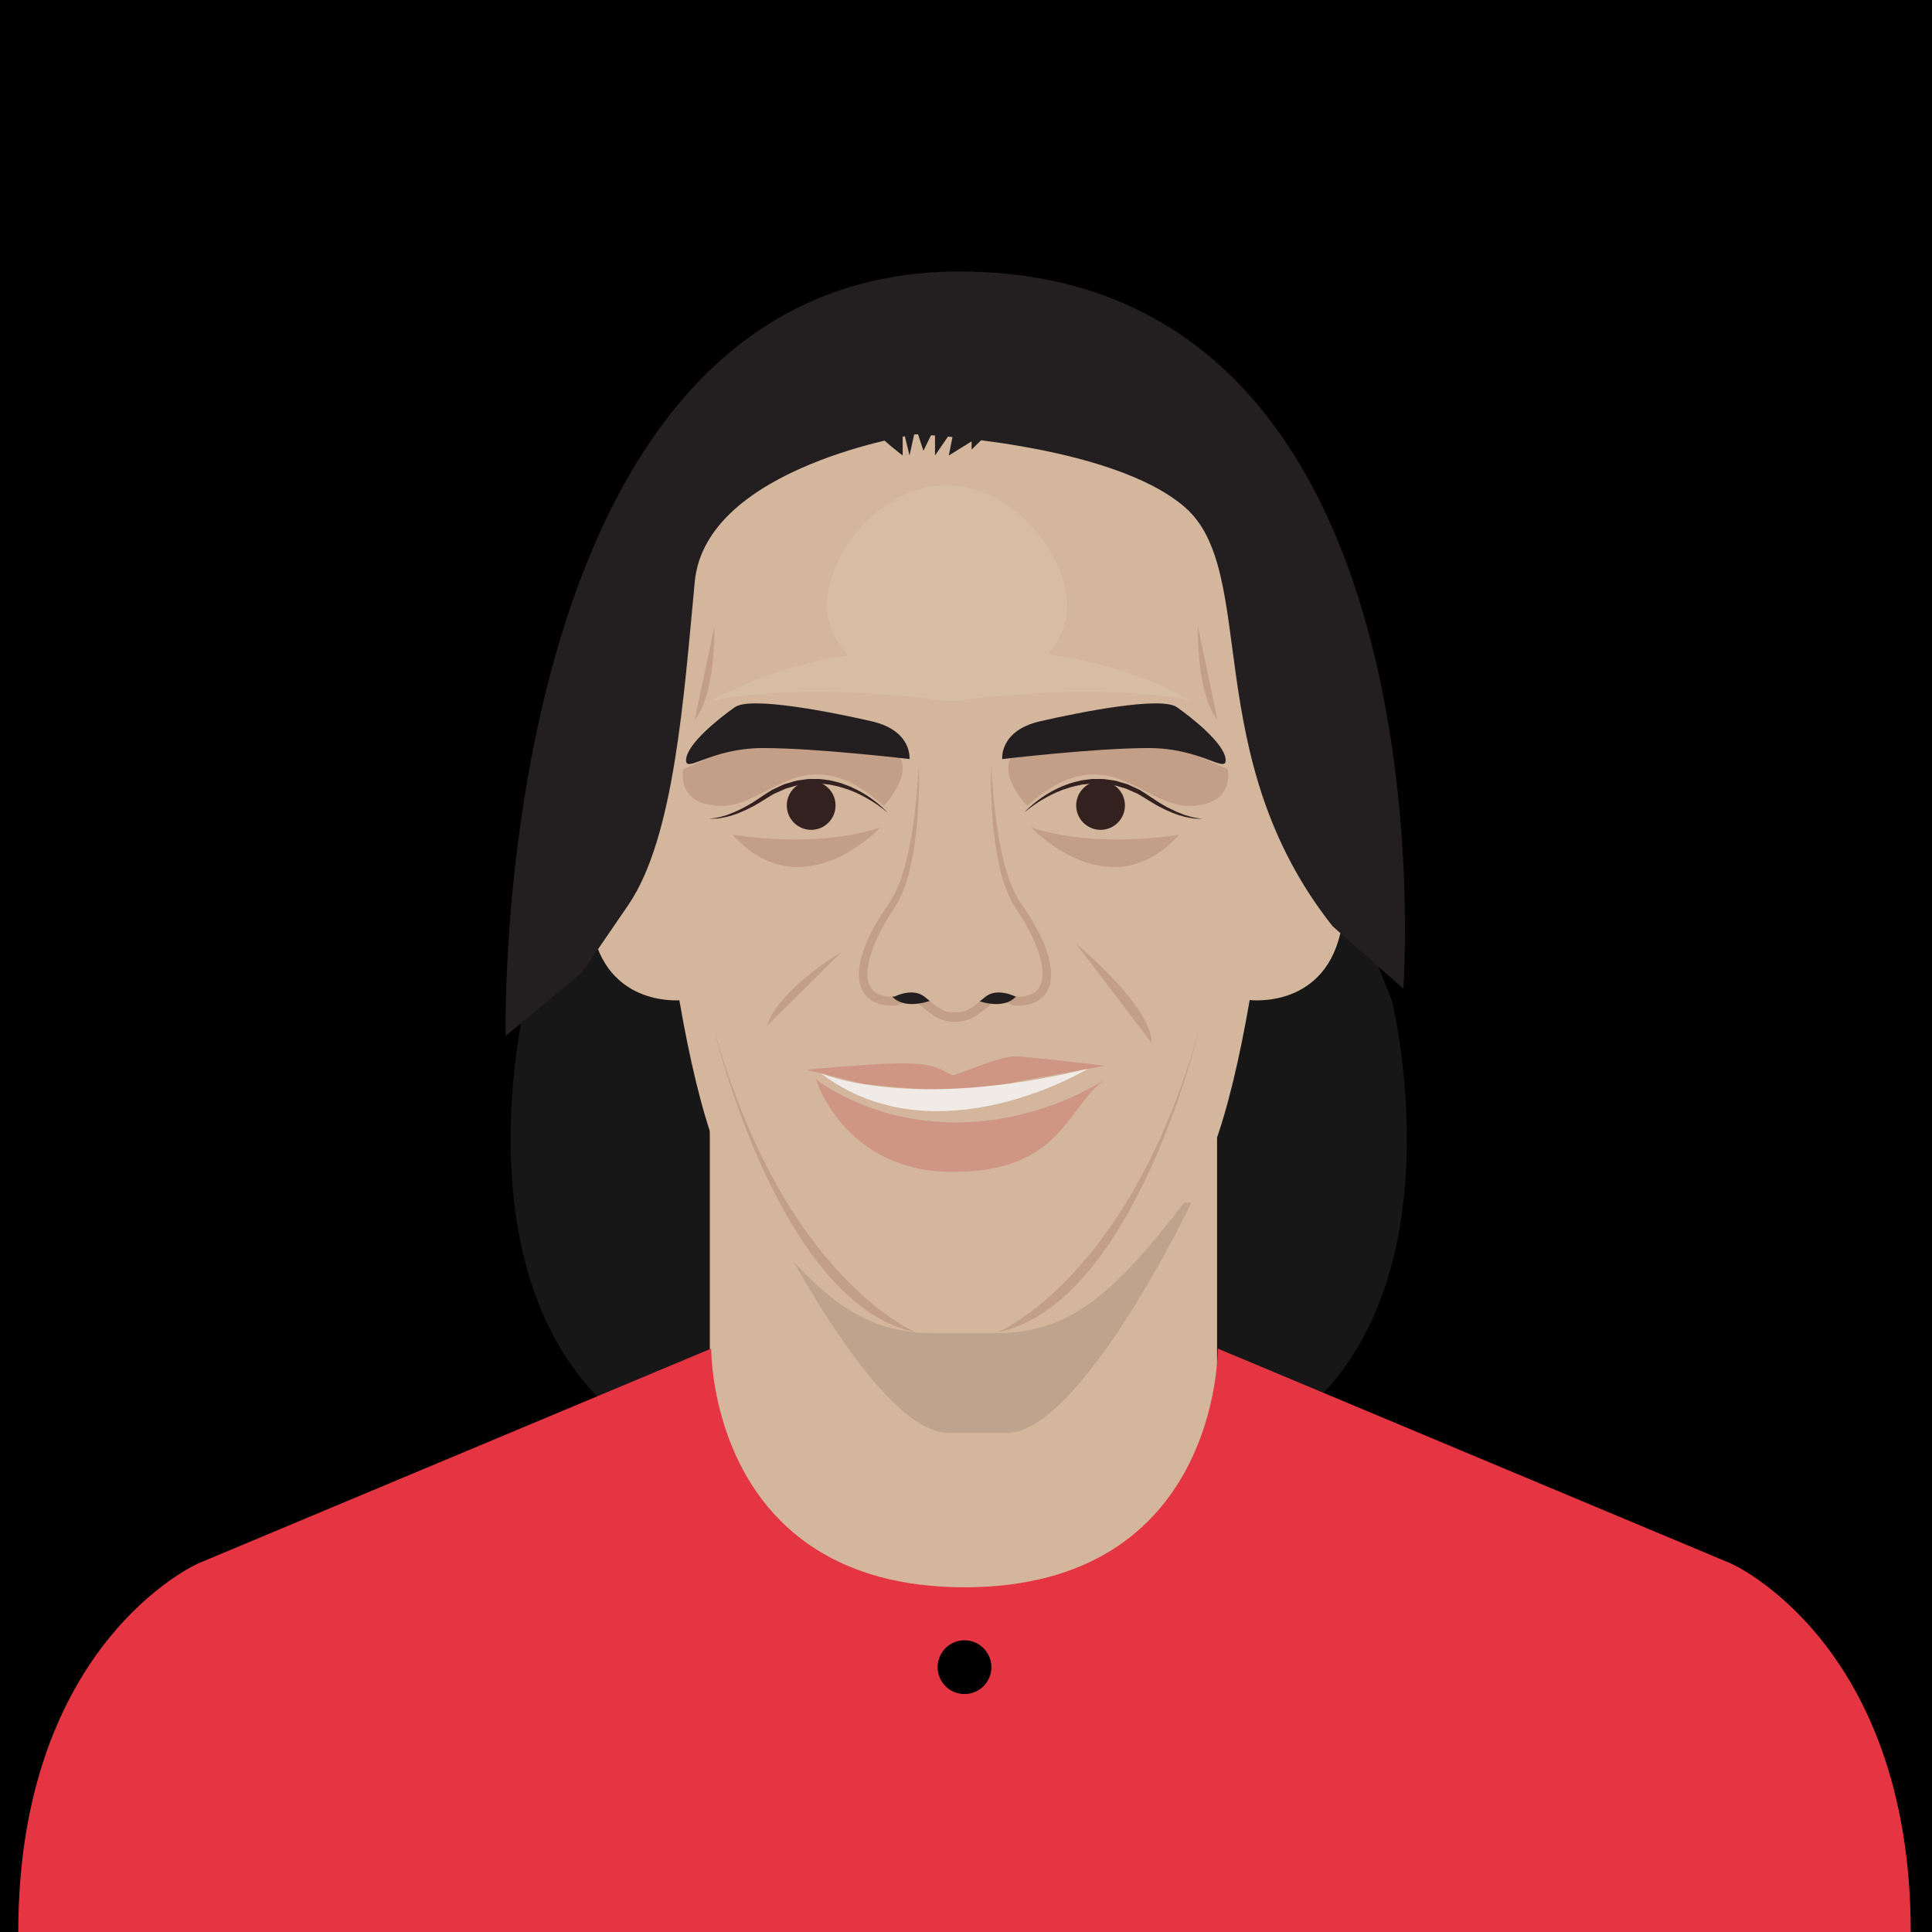
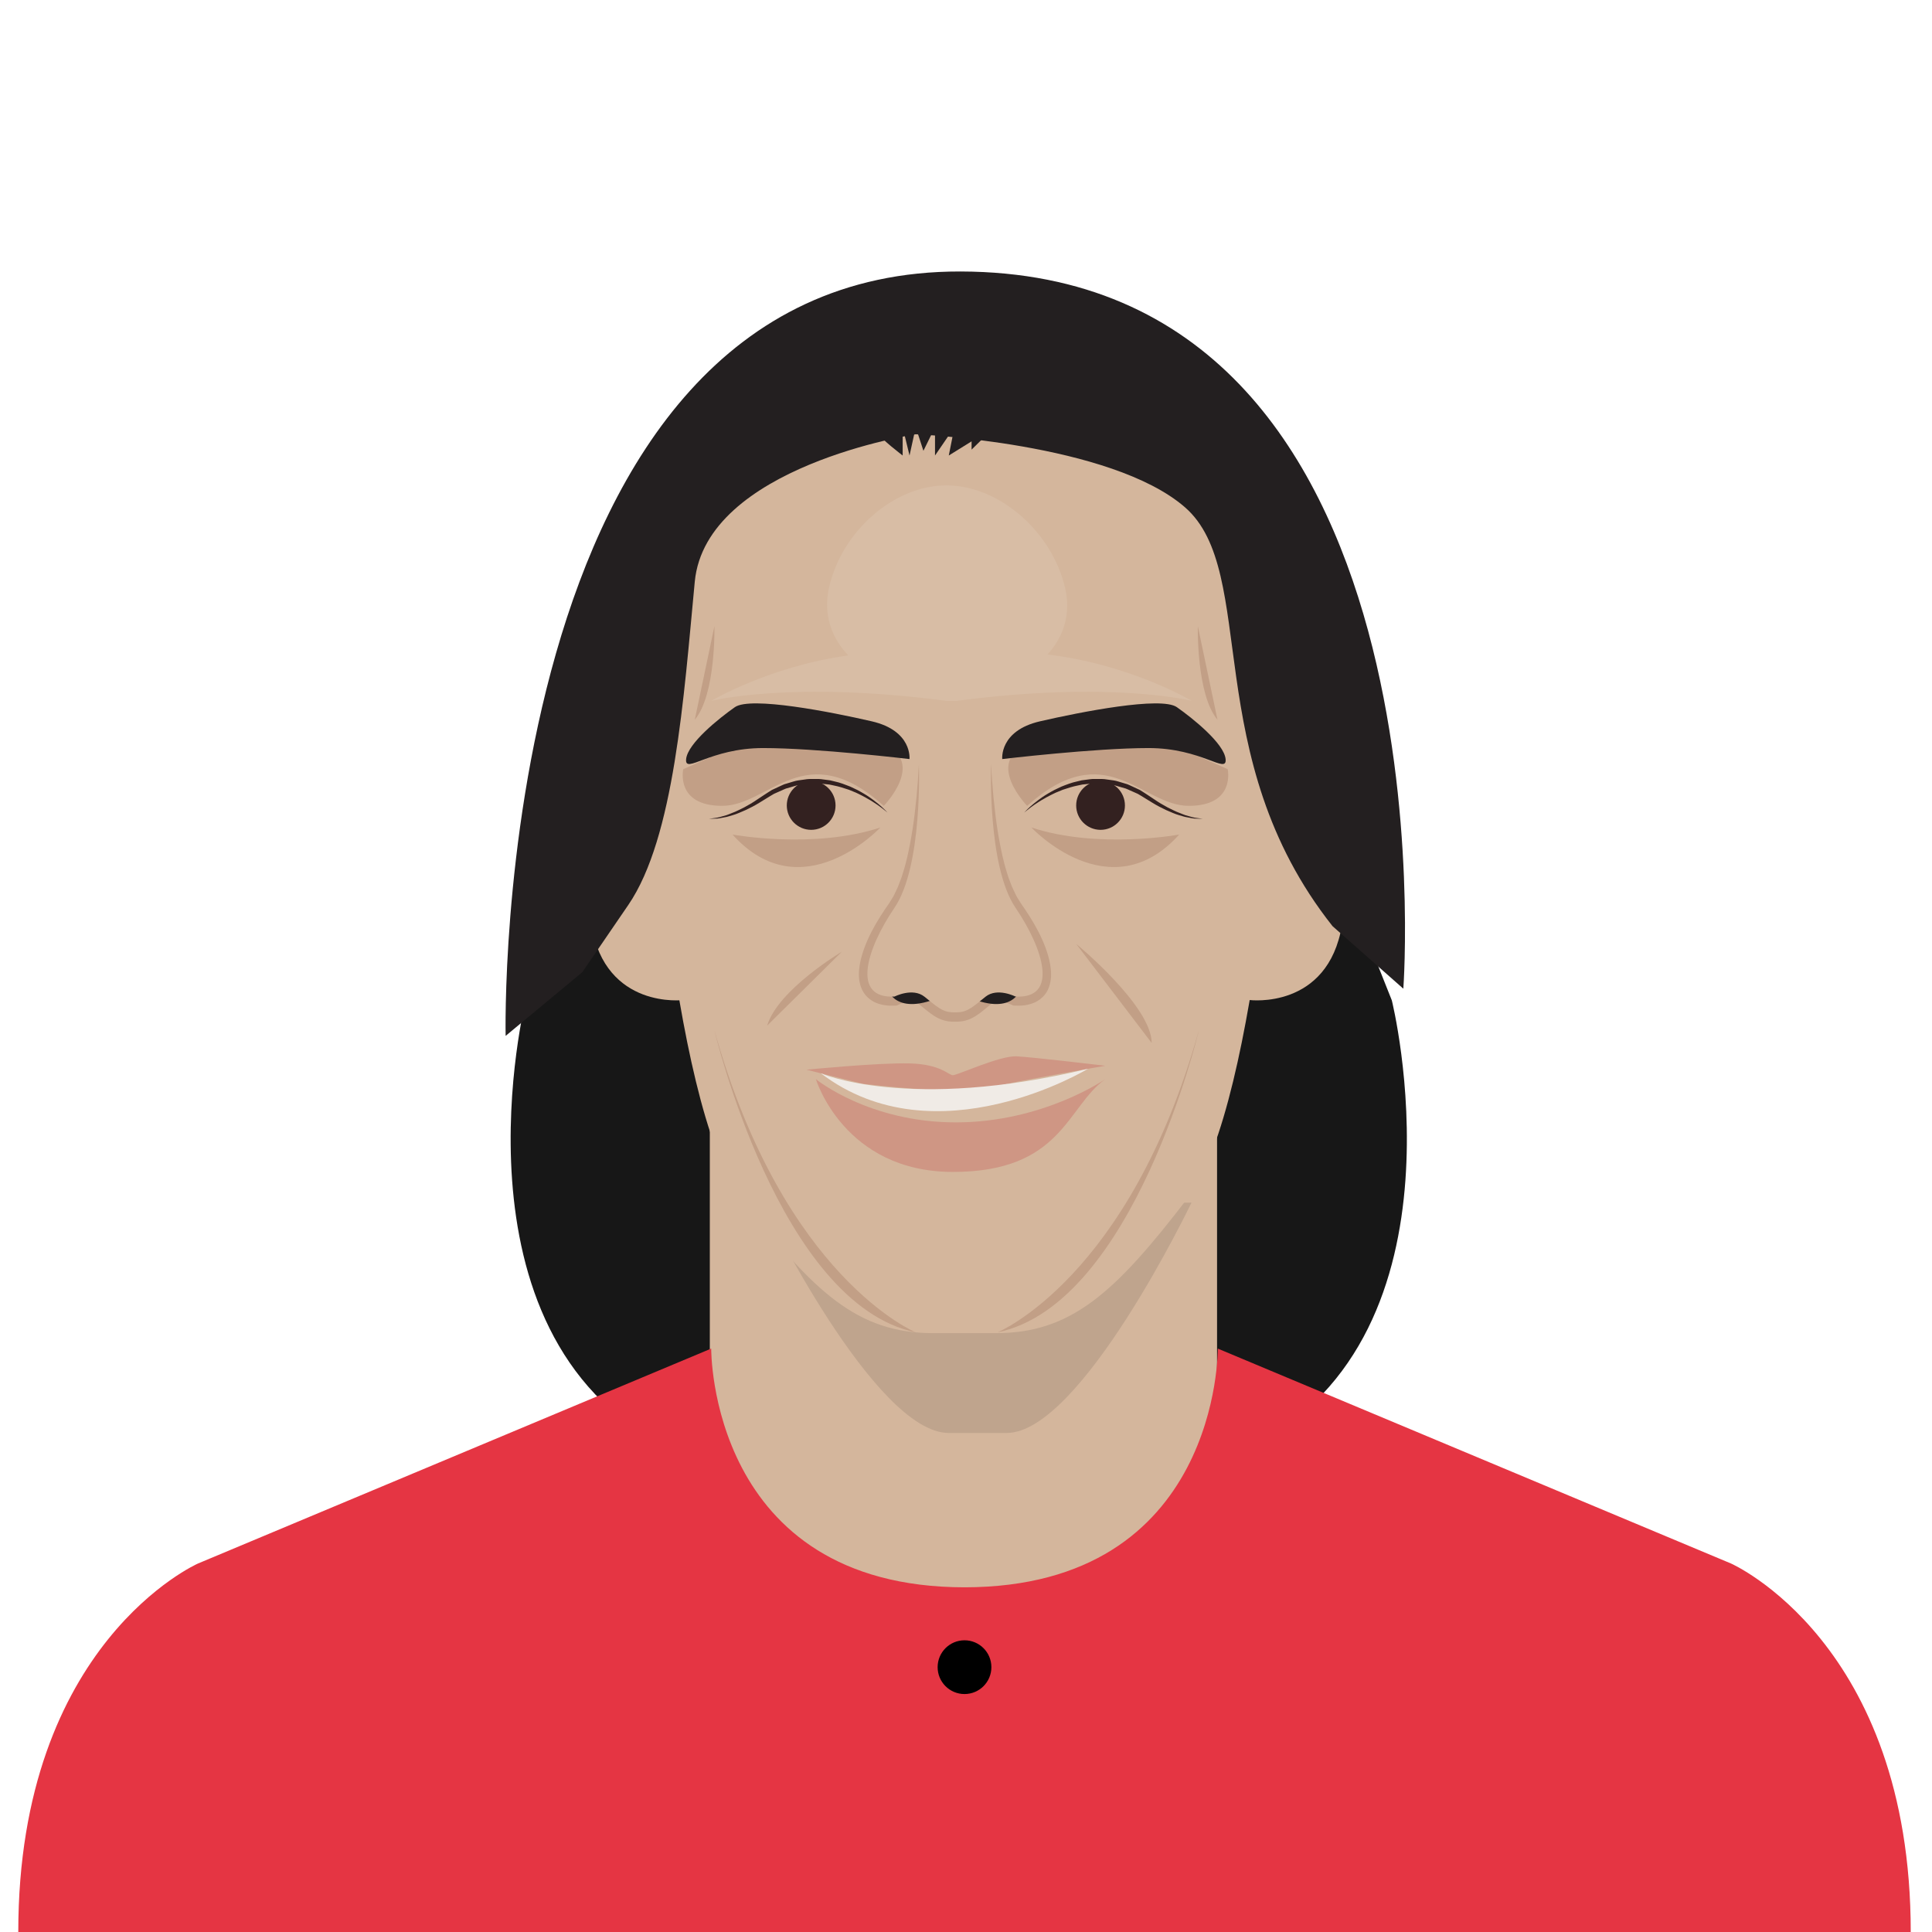
<svg xmlns="http://www.w3.org/2000/svg" version="1.1" id="Layer_1" x="0px" y="0px" width="396.85px" height="396.851px" viewBox="0 0 396.85 396.851" enable-background="new 0 0 396.85 396.851" xml:space="preserve">
  <defs>
    <clipPath id="circle-clip">
      <circle stroke="#000000" stroke-miterlimit="10" cx="200" cy="200" r="175" />
    </clipPath>
  </defs>
  <g>
-     <rect width="400" height="400" class="player-bg" />
+     <rect width="400" height="400" class="player-bg" fill="rgba(0,0,0,0)" />
    <path fill="#171717" d="M107.981,205.489c0,0-16.961,68.108,28.592,91.612c0,0,17.414-10.574,11.615-58.353   c-5.799-47.777,11.889-40.509,11.889-40.509l-19.154-29.722l-15.011-8.076" />
    <path fill="#171717" d="M285.895,205.489c0,0,16.961,68.108-28.592,91.612c0,0-17.414-10.574-11.614-58.353   c5.799-47.777-11.889-40.509-11.889-40.509l19.153-29.722l15.012-8.076" />
    <rect x="145.804" y="218.435" fill="#D4B69C" width="104.19" height="119.18" />
    <path fill="#BFA48D" d="M244.74,247.035c0,0-22.67,47.309-37.949,47.309h-11.914c-15.278,0-37.938-46.604-37.938-46.604   L244.74,247.035z" />
    <path fill="#D4B69C" d="M256.699,205.417c0,0,16.051,2.031,18.958-15.415c2.908-17.445,0-25.685,0-25.685l-18.958-5.815   l-9.634,46.987L256.699,205.417z" />
    <path fill="#D4B69C" d="M140.429,205.417c0,0-16.051,2.031-18.959-15.415c-2.908-17.445,0-25.685,0-25.685l18.959-5.815   l9.633,46.987L140.429,205.417z" />
    <path fill="#D4B69C" d="M263.38,145.257c0,0-4.523,81.415-19.384,100.8c-14.861,19.385-23.908,27.783-39.416,27.783h-12.922   c-15.507,0-24.554-8.398-39.415-27.783c-14.861-19.385-19.384-100.8-19.384-100.8v-33.762l49.432-36.346l51.508,9.692   l29.581,33.923V145.257z" />
    <path fill="#332120" d="M210.396,166.902c0,0,0.411-0.475,1.227-1.216c0.416-0.359,0.921-0.799,1.538-1.258   c0.606-0.473,1.323-0.97,2.143-1.446c0.415-0.23,0.835-0.493,1.294-0.724c0.463-0.22,0.943-0.448,1.436-0.683   c1.016-0.398,2.092-0.834,3.271-1.076c0.291-0.069,0.583-0.152,0.881-0.212c0.303-0.04,0.607-0.08,0.914-0.121   c0.614-0.072,1.233-0.195,1.868-0.157c0.632,0.013,1.272-0.024,1.91,0.033c0.635,0.09,1.271,0.179,1.909,0.268   c0.637,0.092,1.238,0.339,1.856,0.501l0.918,0.274c0.296,0.113,0.579,0.258,0.867,0.386c0.571,0.266,1.139,0.529,1.699,0.79   c0.528,0.315,1.031,0.661,1.534,0.981c1.032,0.648,1.891,1.301,2.817,1.841c0.912,0.546,1.801,1.019,2.647,1.402   c0.415,0.215,0.832,0.365,1.226,0.52c0.394,0.152,0.763,0.319,1.122,0.438c0.727,0.193,1.358,0.408,1.891,0.508   c1.082,0.155,1.7,0.244,1.7,0.244s-0.628-0.021-1.729-0.058c-0.549-0.053-1.201-0.214-1.963-0.349   c-0.735-0.216-1.591-0.425-2.462-0.801c-0.885-0.346-1.818-0.78-2.782-1.289c-0.963-0.494-1.959-1.155-2.927-1.736   c-0.494-0.296-0.985-0.616-1.5-0.905c-0.54-0.239-1.085-0.48-1.636-0.724c-0.276-0.119-0.546-0.257-0.829-0.361l-0.875-0.25   c-0.587-0.147-1.159-0.38-1.763-0.462l-1.803-0.269c-0.603-0.061-1.209-0.029-1.808-0.049c-0.601-0.04-1.191,0.065-1.778,0.116   c-0.292,0.03-0.584,0.061-0.874,0.091c-0.286,0.05-0.567,0.121-0.848,0.18c-1.13,0.212-2.188,0.564-3.193,0.899   c-0.491,0.202-0.968,0.398-1.429,0.589c-0.458,0.2-0.881,0.435-1.299,0.638c-0.422,0.196-0.795,0.442-1.167,0.647   c-0.372,0.206-0.722,0.406-1.036,0.619c-0.646,0.399-1.181,0.789-1.624,1.109C210.869,166.488,210.396,166.902,210.396,166.902z" />
    <circle fill="#332120" cx="226.065" cy="165.449" r="5.008" />
    <path fill="#C29F86" d="M211.85,169.972c0,0,16.153,17.284,30.369,1.453C242.219,171.425,225.581,174.494,211.85,169.972z" />
    <path fill="#332120" d="M182.291,166.902c0,0-0.472-0.414-1.345-1.07c-0.443-0.32-0.978-0.71-1.624-1.109   c-0.314-0.213-0.665-0.413-1.036-0.619c-0.372-0.205-0.744-0.451-1.167-0.647c-0.417-0.203-0.841-0.438-1.299-0.639   c-0.461-0.189-0.938-0.386-1.429-0.588c-1.005-0.335-2.062-0.688-3.192-0.899c-0.281-0.059-0.562-0.13-0.848-0.18   c-0.29-0.03-0.581-0.061-0.874-0.091c-0.586-0.051-1.177-0.156-1.778-0.116c-0.599,0.02-1.206-0.012-1.808,0.049l-1.803,0.269   c-0.604,0.082-1.175,0.314-1.763,0.462l-0.874,0.25c-0.283,0.104-0.553,0.242-0.829,0.361c-0.551,0.244-1.097,0.485-1.637,0.724   c-0.515,0.289-1.006,0.609-1.5,0.905c-0.968,0.581-1.964,1.242-2.928,1.736c-0.963,0.509-1.897,0.943-2.782,1.289   c-0.871,0.376-1.727,0.585-2.462,0.801c-0.762,0.135-1.414,0.296-1.963,0.349c-1.101,0.037-1.729,0.058-1.729,0.058   s0.619-0.089,1.7-0.244c0.534-0.1,1.165-0.314,1.891-0.508c0.358-0.118,0.728-0.285,1.122-0.438   c0.394-0.154,0.812-0.305,1.226-0.52c0.846-0.384,1.735-0.856,2.648-1.402c0.925-0.54,1.785-1.192,2.817-1.841   c0.504-0.32,1.006-0.666,1.535-0.981c0.56-0.261,1.127-0.524,1.698-0.79c0.289-0.128,0.571-0.272,0.868-0.386l0.917-0.274   c0.618-0.162,1.22-0.409,1.856-0.501c0.638-0.089,1.275-0.178,1.909-0.268c0.637-0.058,1.278-0.021,1.91-0.033   c0.635-0.038,1.254,0.085,1.869,0.157c0.307,0.041,0.611,0.081,0.914,0.121c0.298,0.06,0.59,0.143,0.882,0.212   c1.178,0.242,2.254,0.678,3.271,1.076c0.493,0.234,0.973,0.463,1.437,0.683c0.458,0.23,0.879,0.493,1.294,0.724   c0.819,0.477,1.536,0.974,2.142,1.445c0.616,0.46,1.122,0.899,1.538,1.259C181.879,166.428,182.291,166.902,182.291,166.902z" />
    <circle fill="#332120" cx="166.622" cy="165.449" r="5.008" />
    <path fill="#C29F86" d="M180.837,169.972c0,0-16.153,17.284-30.369,1.453C150.468,171.425,167.106,174.494,180.837,169.972z" />
    <path fill="#C29F86" d="M203.583,156.936c0.04,1.118,0.117,2.233,0.196,3.347l0.278,3.333c0.227,2.216,0.468,4.425,0.805,6.613   c0.162,1.096,0.363,2.183,0.566,3.265c0.234,1.076,0.42,2.162,0.706,3.216c0.24,1.07,0.568,2.105,0.887,3.14   c0.146,0.523,0.372,1.009,0.552,1.513c0.188,0.502,0.373,1.004,0.62,1.466c0.234,0.467,0.433,0.96,0.687,1.406l0.805,1.294   c0.619,0.898,1.303,1.882,1.902,2.853c1.212,1.96,2.332,4.004,3.156,6.239c0.411,1.119,0.771,2.275,0.98,3.525   c0.194,1.246,0.312,2.587-0.077,4.063c-0.2,0.729-0.525,1.491-1.066,2.148c-0.534,0.657-1.228,1.169-1.945,1.516   c-1.447,0.657-2.866,0.754-4.146,0.692l-0.356-0.018l-0.392-0.186c-0.302-0.142-0.816-0.329-1.232-0.431   c-0.438-0.111-0.87-0.173-1.264-0.181c-0.397-0.011-0.751,0.039-1.033,0.146c-0.153,0.04-0.269,0.119-0.394,0.187   c-0.056,0.043-0.114,0.082-0.175,0.118l-0.314,0.253l-1.335,1.089l-0.728,0.568l-0.821,0.57c-0.605,0.367-1.289,0.732-2.077,0.938   c-0.393,0.104-0.788,0.193-1.179,0.208l-0.59,0.041l-0.432,0.003l-0.214,0.001l-0.364-0.007l-0.427-0.035   c-0.163-0.019-0.241-0.007-0.472-0.051c-0.226-0.042-0.453-0.092-0.678-0.146c-0.88-0.229-1.497-0.576-2.124-0.949l-0.821-0.571   l-0.729-0.568l-1.332-1.086l-0.163-0.132l-0.081-0.066l-0.041-0.033l-0.01-0.009l-0.005-0.004c0.05,0.036-0.119-0.088,0.111,0.081   l-0.022-0.016l-0.354-0.242l-0.089-0.061l-0.03-0.004c-0.018-0.003-0.034-0.008-0.05-0.014c-0.019-0.014-0.062-0.038-0.152-0.061   c-0.281-0.107-0.634-0.158-1.032-0.146c-0.395,0.008-0.827,0.069-1.264,0.181c-0.416,0.102-0.93,0.289-1.231,0.431l-0.395,0.187   l-0.355,0.017c-1.279,0.059-2.701-0.03-4.149-0.689c-0.717-0.348-1.412-0.86-1.946-1.518c-0.542-0.658-0.868-1.422-1.067-2.15   c-0.389-1.478-0.271-2.819-0.077-4.065c0.209-1.25,0.57-2.406,0.981-3.526c0.825-2.235,1.94-4.281,3.154-6.24   c0.306-0.488,0.615-0.974,0.939-1.449l0.922-1.337l0.882-1.425c0.263-0.467,0.433-0.91,0.661-1.367   c0.232-0.432,0.421-0.937,0.608-1.439c0.181-0.504,0.406-0.988,0.552-1.512c0.32-1.034,0.647-2.069,0.889-3.139   c0.286-1.056,0.474-2.141,0.706-3.216c0.204-1.083,0.406-2.17,0.568-3.266c0.338-2.188,0.578-4.397,0.807-6.612l0.277-3.333   c0.079-1.113,0.148-2.229,0.2-3.347c0.231,2.228,0.359,4.468,0.399,6.711c0.015,1.122,0.042,2.246,0.013,3.371   c-0.016,1.124-0.066,2.248-0.127,3.374c-0.132,2.251-0.328,4.509-0.73,6.754c-0.167,1.128-0.429,2.245-0.687,3.368   c-0.113,0.562-0.316,1.115-0.472,1.674c-0.164,0.557-0.322,1.114-0.574,1.689c-0.237,0.557-0.462,1.163-0.721,1.681l-0.804,1.469   l-0.897,1.472c-0.281,0.463-0.547,0.935-0.808,1.406c-1.046,1.889-1.936,3.855-2.611,5.826c-0.327,0.984-0.596,1.981-0.721,2.94   c-0.125,0.95-0.129,1.895,0.094,2.576c0.218,0.7,0.551,1.035,1.126,1.304c0.606,0.241,1.472,0.351,2.412,0.29l-0.75,0.202   c0.728-0.354,1.297-0.547,1.985-0.738c0.668-0.177,1.372-0.296,2.119-0.319c0.742-0.026,1.545,0.054,2.342,0.328   c0.336,0.081,0.971,0.417,1.229,0.58l0.356,0.237l0.202,0.152l0.085,0.067l0.171,0.136l1.336,1.065l0.628,0.48l0.589,0.401   c0.354,0.208,0.758,0.402,0.989,0.448c-0.029,0.067,1.046,0.142,1.24,0.114l0.426,0.002l0.265-0.022   c0.184,0.007,0.344-0.042,0.505-0.079c0.323-0.07,0.661-0.248,1.036-0.461l0.59-0.402l0.628-0.479l1.334-1.063l0.355-0.28   l0.535-0.361c0.366-0.214,0.76-0.415,1.155-0.533c0.796-0.274,1.599-0.354,2.342-0.328c0.747,0.023,1.45,0.143,2.118,0.319   c0.688,0.19,1.257,0.385,1.985,0.738l-0.748-0.202c0.939,0.059,1.807-0.044,2.414-0.287c0.577-0.27,0.911-0.605,1.129-1.308   c0.223-0.683,0.219-1.627,0.093-2.578c-0.125-0.959-0.395-1.956-0.722-2.941c-0.676-1.971-1.561-3.939-2.61-5.826   c-0.523-0.958-1.07-1.84-1.666-2.812l-0.88-1.601c-0.267-0.539-0.463-1.094-0.694-1.641c-0.238-0.547-0.399-1.105-0.563-1.664   c-0.156-0.559-0.358-1.109-0.473-1.673c-0.258-1.123-0.52-2.24-0.687-3.368c-0.403-2.245-0.598-4.503-0.731-6.753   C203.046,165.89,203.145,161.393,203.583,156.936z" />
    <path fill="#CF9684" d="M165.652,219.726c0,0,14.726-1.455,21.173-1.293c6.447,0.162,8,2.423,8.92,2.423   c0.92,0,9.643-4.039,13.035-3.877c3.392,0.162,18.254,1.936,18.254,1.936s-15.832,2.75-20.193,3.719   c-4.361,0.97-8.078,2.424-29.562,0L165.652,219.726z" />
    <path fill="#CF9684" d="M167.589,221.664c0,0,5.754,19.061,28.158,19.061c22.403,0,23.373-13.406,31.289-19.061   c0,0-12.759,8.884-30.691,8.884S167.589,221.664,167.589,221.664z" />
    <path fill="#C29F86" d="M172.919,195.495c0,0-13.085,7.753-15.346,15.184" />
    <path fill="#C29F86" d="M221.057,193.879c0,0,15.507,12.762,15.507,20.354" />
    <path fill="#C29F86" d="M146.75,211.648c0,0,13.246,56.214,41.354,62.027C188.104,273.676,160.966,262.531,146.75,211.648z" />
    <path fill="#C29F86" d="M246.258,211.648c0,0-13.247,56.214-41.354,62.027C204.904,273.676,232.042,262.531,246.258,211.648z" />
    <path fill="#C29F86" d="M146.75,128.617c0,0,0.323,14.053-4.039,19.223" />
    <path fill="#C29F86" d="M246.045,128.617c0,0-0.323,14.053,4.039,19.223" />
    <path fill="#231F20" d="M197.312,55.765c-97.002-0.231-93.45,157.015-93.45,157.015l15.75-13.085c0,0,0,0,9.45-13.812   c9.45-13.812,11.388-42.646,13.65-66.392s45.392-30.288,45.392-30.288s40.061,1.696,55.327,15.022   c15.265,13.327,2.665,51.127,30.288,86.019l14.539,12.843C288.257,203.087,299.242,56.007,197.312,55.765z" />
    <path fill="#F0EBE6" d="M168.617,220.467c0,0,18.025,7.931,54.859-0.929C223.476,219.538,192.26,238.493,168.617,220.467z" />
    <path fill="#C29F86" d="M210.986,165.529c0,0-8.723-8.965,0-12.6c8.723-3.635,24.715-2.181,24.715-2.181l16.477,7.246   c0,0,1.696,7.534-7.996,7.534C234.49,165.529,227.221,150.991,210.986,165.529z" />
    <path fill="#C29F86" d="M181.539,165.529c0,0,8.723-8.965,0-12.6c-8.723-3.635-24.715-2.181-24.715-2.181l-16.477,7.246   c0,0-1.696,7.534,7.996,7.534S165.304,150.991,181.539,165.529z" />
    <path fill="#231F20" d="M205.873,155.918c0,0-0.646-5.814,7.754-7.753c8.399-1.938,24.876-5.169,28.107-2.908   c3.231,2.262,9.692,7.431,10.016,10.661c0.322,3.23-4.846-2.261-15.832-2.261S205.873,155.918,205.873,155.918z" />
    <path fill="#231F20" d="M182.291,203.087c0,0,1.533,6.016,11.467,1.433s-5.654-4.583-5.654-4.583L182.291,203.087z" />
    <path fill="#231F20" d="M209.668,203.087c0,0-1.532,6.016-11.467,1.433s5.653-4.583,5.653-4.583L209.668,203.087z" />
    <path fill="#D4B69C" d="M203.583,156.936c0,0-0.809,20.951,5.007,29.514c5.815,8.562,8.886,18.738,0,18.254   c0,0-3.715-1.904-6.138,0.018c-2.423,1.921-3.654,3.213-5.865,3.213h-0.839c-2.212,0-3.443-1.292-5.866-3.213   c-2.423-1.922-6.139-0.018-6.139-0.018c-8.885,0.484-5.815-9.692,0-18.254c5.815-8.562,5.008-29.514,5.008-29.514" />
    <path fill="#231F20" d="M202.28,89.688l-2.707,2.665v-1.696l-4.683,2.908l1.156-5.815l-3.985,5.815v-5.815l-2.382,4.847   l-1.576-4.847l-0.609,2.772l-0.669,3.043l-1.41-5.815v5.815c0,0-4.742-3.635-4.579-4.119c0,0,3.07-12.462,14.053-11.925   C205.873,78.057,202.28,89.688,202.28,89.688z" />
    <path fill="#D8BDA5" d="M215.156,134.441c3.375-3.676,4.831-8.409,3.646-13.578c-2.68-11.687-13.603-21.161-24.398-21.161   s-21.604,9.475-24.143,21.161c-1.143,5.259,0.448,10.065,3.993,13.767c-16.268,2.253-28.15,9.334-28.15,9.334s16.477-4.199,48.3,0   h2.099c31.823-4.199,48.299,0,48.299,0S232.186,136.449,215.156,134.441z" />
    <path fill="#E53543" d="M198.03,326.049c52.613,0,52.119-49.037,52.119-49.037l105.407,44.142c0,0,36.928,16.228,36.928,75.697   H3.755c0-59.47,36.928-75.697,36.928-75.697l105.406-44.142c0,0-0.494,49.037,52.119,49.037" />
    <circle cx="198.119" cy="342.452" r="5.521" />
    <path fill="#231F20" d="M186.814,155.918c0,0,0.646-5.814-7.753-7.753c-8.4-1.938-24.877-5.169-28.108-2.908   c-3.231,2.262-9.692,7.431-10.015,10.661s4.846-2.261,15.831-2.261C167.753,153.657,186.814,155.918,186.814,155.918z" />
  </g>
</svg>
